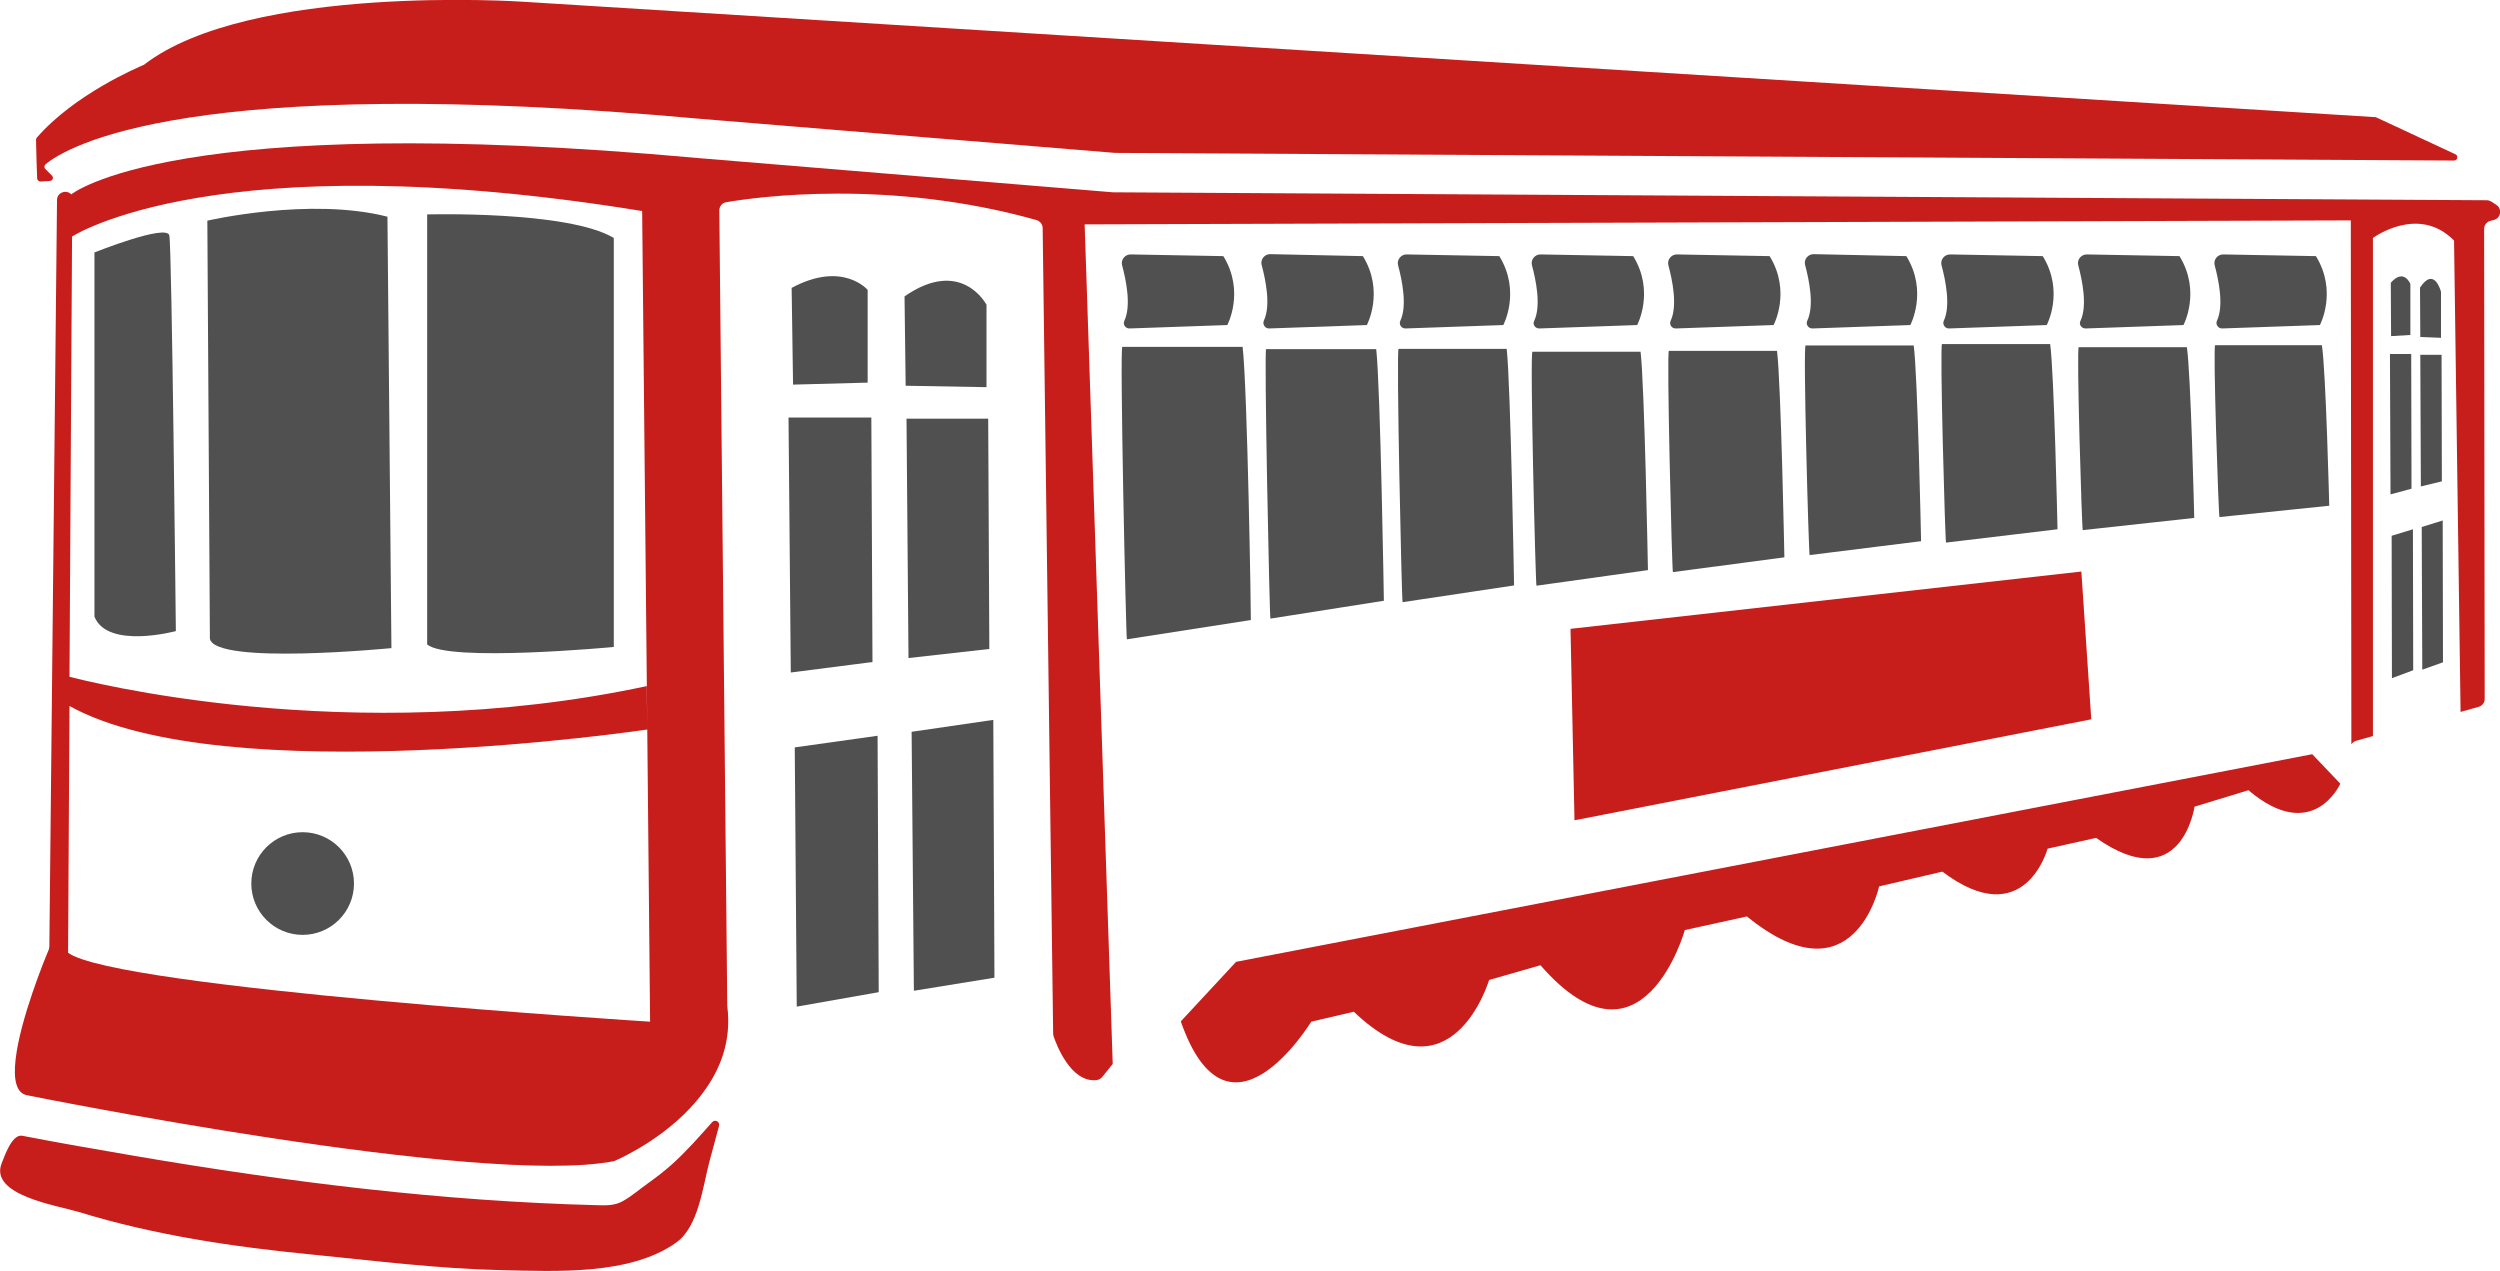
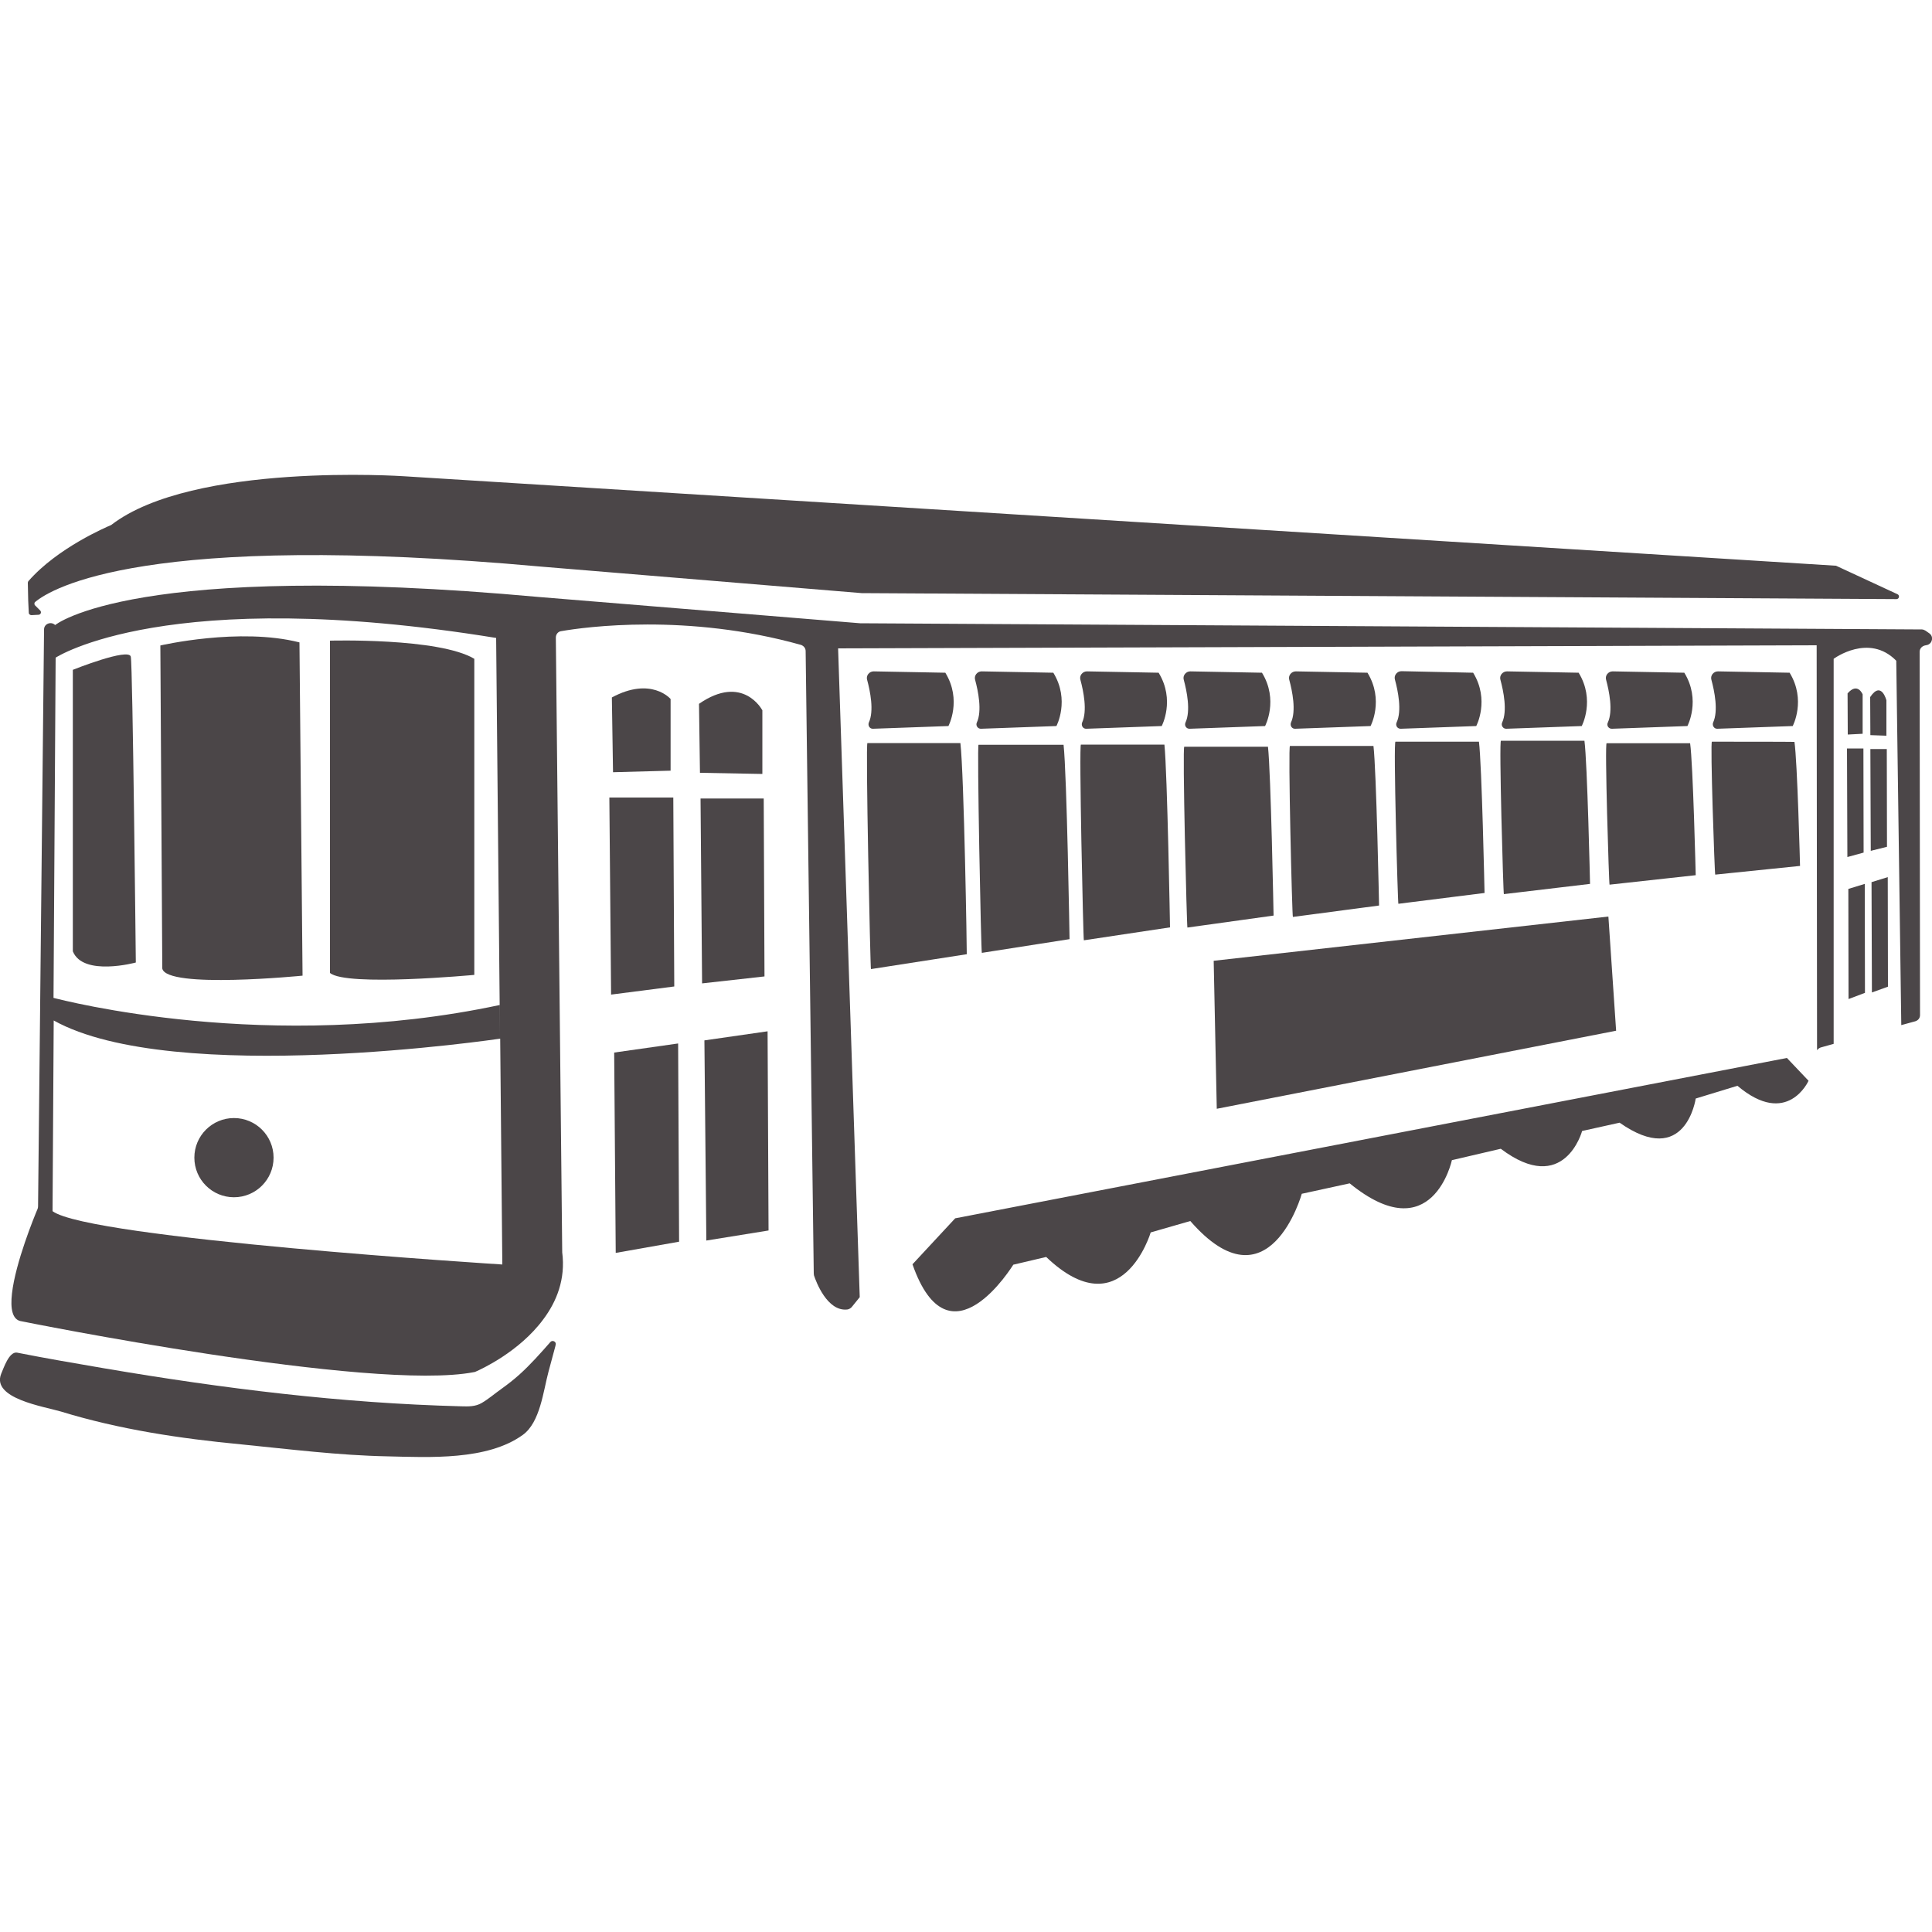
- <svg xmlns="http://www.w3.org/2000/svg" version="1.1" id="Layer_1" x="0px" y="0px" viewBox="0 0 881.4 448.1" enable-background="new 0 0 881.4 448.1" xml:space="preserve">
-   <path fill="#515050" enable-background="new    " d="M62,222.5c0,0-1.4-135.4-2.3-139.5c-0.9-4.2-26.4,6-26.4,6v128.4  C37.9,229,62,222.5,62,222.5z" />
-   <path fill="#515050" enable-background="new    " d="M305.9,134.9v-32.7c0,0-8.8-10.4-26.8-0.7l0.5,34.1L305.9,134.9z" />
-   <polygon fill="#515050" enable-background="new    " points="280.2,263.5 280.9,354.9 309.8,349.8 309.4,259.4 " />
-   <polygon fill="#515050" enable-background="new    " points="307.2,147.2 278,147.2 278.8,237.1 307.6,233.4 " />
-   <polygon fill="#515050" enable-background="new    " points="348.4,147.6 319.6,147.6 320.3,232 348.8,228.8 " />
-   <path fill="#515050" enable-background="new    " d="M347.7,107.3c0,0-8.8-16.7-28.8-2.8l0.4,31.5l28.5,0.5v-29.2H347.7z" />
-   <polygon fill="#515050" enable-background="new    " points="321.4,258 322.2,349.3 350.6,344.7 350.2,253.8 " />
-   <polygon fill="#515050" enable-background="new    " points="850.1,124.8 842.6,124.8 842.8,174.3 850.2,172.3 " />
-   <polygon fill="#515050" enable-background="new    " points="843.2,188.9 843.3,239.1 850.8,236.3 850.7,186.6 " />
-   <path fill="#515050" enable-background="new    " d="M849.8,118.1v-18c0,0-2.3-5.7-6.9-0.4l0.1,18.8L849.8,118.1z" />
-   <polygon fill="#515050" enable-background="new    " points="853.8,185.8 854,236.1 861.3,233.5 861.2,183.5 " />
-   <path fill="#515050" enable-background="new    " d="M860.6,102.9c0,0-2.3-9.2-7.4-1.5l0.1,17.4l7.3,0.3L860.6,102.9L860.6,102.9z" />
-   <polygon fill="#515050" enable-background="new    " points="860.8,125.1 853.3,125.1 853.5,171.5 860.9,169.7 " />
-   <path fill="#C71D1B" enable-background="new    " d="M251.1,395.6c-4.5,5.1-9.2,10.4-14.3,15c-2.6,2.3-5.3,4.4-8.1,6.4  c-3,2.1-5.8,4.6-9,6.4c-2.9,1.7-6,1.6-9.3,1.5c-54.7-1.4-108.5-8.1-162.5-17.3c-13.4-2.3-26.8-4.6-40.2-7.2  c-3.6-0.4-6.1,7.3-7.1,9.7c-4.5,11.3,19.6,14.9,27.2,17.2c26.7,8.2,54.5,12.3,82.2,15c22.2,2.2,44.4,5,66.7,5.5  c19.1,0.4,45.6,1.9,61.8-9.8c7.9-5.7,9.3-20,11.7-28.8c1-3.8,2.1-7.7,3.1-11.5c0.1-0.3,0.1-0.5,0.2-0.8  C253.9,395.5,252.1,394.5,251.1,395.6z" />
-   <path fill="#C71D1B" enable-background="new    " d="M13.1,62.9c0,0.6,0.6,1.1,1.2,1.1l3.3-0.2c1-0.1,1.4-1.2,0.7-1.9L16,59.6  c-0.5-0.5-0.4-1.3,0.1-1.7c7.2-6,50.1-32.4,230.9-16l146.1,12h0.1l472,2.7c1.2,0,1.6-1.7,0.5-2.2l-27.9-13c-0.1-0.1-0.3-0.1-0.4-0.1  L184.2,0.6c0,0-96.2-6.5-133.4,22.2c-0.1,0.1-0.1,0.1-0.2,0.1C48.8,23.7,26.4,33.1,13,48.5c-0.2,0.2-0.3,0.5-0.3,0.8l0.2,8.1  L13.1,62.9z" />
-   <path fill="#515050" enable-background="new    " d="M590.9,115.8l34.4-1.2c0,0,6.3-11.8-1.4-24.3l-32.7-0.6c-2,0-3.5,1.9-3,3.8  c1.4,5.2,3.3,14.3,0.8,19.6C588.4,114.4,589.4,115.9,590.9,115.8z" />
-   <path fill="#515050" enable-background="new    " d="M541.7,206.5L581,201c0,0-1.2-65.4-2.6-77h-38.1  C539.3,123.2,541.4,206.8,541.7,206.5z" />
-   <path fill="#515050" enable-background="new    " d="M589.8,201.7l39.3-5.2c0,0-1.2-61.9-2.6-72.8h-38.1  C587.5,122.9,589.5,202,589.8,201.7z" />
-   <path fill="#515050" enable-background="new    " d="M687.2,115.8l34.4-1.2c0,0,6.3-11.8-1.4-24.3l-32.7-0.6c-2,0-3.5,1.9-3,3.8  c1.4,5.2,3.3,14.3,0.8,19.6C684.7,114.4,685.8,115.9,687.2,115.8z" />
-   <path fill="#515050" enable-background="new    " d="M638,195.7l39.3-4.9c0,0-1.2-58.6-2.6-69h-38.1  C635.6,121,637.7,195.9,638,195.7z" />
-   <path fill="#515050" enable-background="new    " d="M639.1,115.8l34.4-1.2c0,0,6.3-11.8-1.4-24.3l-32.7-0.7c-2,0-3.5,1.9-3,3.8  c1.4,5.2,3.3,14.3,0.8,19.6C636.5,114.4,637.6,115.9,639.1,115.8z" />
-   <polygon fill="#C71D1B" enable-background="new    " points="555.1,289.2 737.3,253.6 733.8,201.5 553.7,221.7 " />
-   <path fill="#515050" enable-background="new    " d="M542.8,115.8l34.4-1.2c0,0,6.3-11.8-1.4-24.3l-32.7-0.6c-2,0-3.5,1.9-3,3.8  c1.4,5.2,3.3,14.3,0.8,19.6C540.2,114.4,541.3,115.9,542.8,115.8z" />
-   <path fill="#515050" enable-background="new    " d="M438.1,122.3h-42.4c-1-1,1.3,103.5,1.6,103.1l43.7-6.8  C441.1,218.5,439.8,136.8,438.1,122.3z" />
-   <path fill="#515050" enable-background="new    " d="M398.3,115.8l34.4-1.2c0,0,6.3-11.8-1.4-24.3l-32.7-0.6c-2,0-3.5,1.9-3,3.8  c1.4,5.2,3.3,14.3,0.8,19.6C395.8,114.4,396.8,115.9,398.3,115.8z" />
-   <path fill="#515050" enable-background="new    " d="M447.8,89.6c-2,0-3.5,1.9-3,3.8c1.4,5.2,3.3,14.3,0.8,19.6  c-0.6,1.3,0.4,2.9,1.9,2.8l34.4-1.2c0,0,6.3-11.8-1.4-24.3L447.8,89.6z" />
-   <path fill="#515050" enable-background="new    " d="M447.9,218.1l40-6.3c0,0-1.2-75.3-2.7-88.7h-38.8  C445.6,122.2,447.6,218.4,447.9,218.1z" />
-   <path fill="#515050" enable-background="new    " d="M495.6,115.8l34.4-1.2c0,0,6.3-11.8-1.4-24.3l-32.7-0.6c-2,0-3.5,1.9-3,3.8  c1.4,5.2,3.3,14.3,0.8,19.6C493.1,114.4,494.1,115.9,495.6,115.8z" />
-   <path fill="#515050" enable-background="new    " d="M494.5,212.3l39.3-5.9c0,0-1.2-70.8-2.6-83.4h-38.1  C492.2,122.1,494.2,212.6,494.5,212.3z" />
-   <path fill="#515050" enable-background="new    " d="M138,228.5l-1.4-152.1c-27.4-7-63.5,1.4-63.5,1.4L74,225.2  C75.9,234.6,138,228.5,138,228.5z" />
-   <path fill="#515050" enable-background="new    " d="M216.4,228.1V83.9c-16.2-9.7-65.8-8.3-65.8-8.3v151.6  C158,233.6,216.4,228.1,216.4,228.1z" />
-   <circle fill="#515050" enable-background="new    " cx="106.7" cy="311.5" r="18.1" />
-   <path fill="#C71D1B" enable-background="new    " d="M880.2,72.3l-1.8-1.2c-0.5-0.3-1.1-0.5-1.6-0.5l-484.2-2.8c-0.1,0-0.1,0-0.2,0  L245.8,55.7C61,38.9,25.2,68.4,24.9,68.7c0.1-0.1,0.2-0.2,0.2-0.2c-1.8-1.8-5-0.6-5,2l-2.7,263.2c0,0.4-0.1,0.7-0.2,1.1  c-1.5,3.5-10.1,24.6-11.7,38.7c-0.8,6.9,0.1,12.2,4.4,12.7c0,0,159.7,32.3,206.4,23.2c0.2,0,0.4-0.1,0.6-0.2  c2.5-1.1,20-9.1,30.9-23.9c6.1-8.1,10.2-18.3,8.6-30.6c0-0.1,0-0.2,0-0.3l-2.8-280.2c0-1.4,1-2.7,2.4-2.9c11-1.9,57.6-8.3,109.5,6.3  c1.2,0.4,2.1,1.5,2.1,2.8l3.7,283.9c0,0.3,0.1,0.6,0.1,0.9c0.9,2.7,6,16.6,15.2,15.6c0.8-0.1,1.5-0.5,2-1.1l3.7-4.6l-9.9-296  l446.4-1.4L829,262v0.4c0.4-0.6,1-1,1.6-1.2l6-1.7V83.9c0,0,16-11.9,28.6,0.9l2.3,166.2l6.4-1.8c1.3-0.4,2.1-1.5,2.1-2.8l-0.2-165.7  c0-1.4,1-2.6,2.4-2.9c0.4-0.1,0.8-0.2,1.2-0.3C881.7,76.8,882.2,73.7,880.2,72.3z M25.4,83.4c0,0,50.8-33.4,201-9l1.8,182.8  l-0.2-15.3c-105.2,22.5-199.6-2.3-203.5-3.3L25.4,83.4z M24,335.9l0.5-87c54.8,30.5,203.7,8.3,203.7,8.3l1,103  C229.1,360.2,40.7,348.4,24,335.9z" />
-   <path fill="#515050" enable-background="new    " d="M783.5,115.8l34.4-1.2c0,0,6.3-11.8-1.4-24.3l-32.7-0.6c-2,0-3.5,1.9-3,3.8  c1.4,5.2,3.3,14.3,0.8,19.6C781,114.4,782.1,115.9,783.5,115.8z" />
-   <path fill="#515050" enable-background="new    " d="M735.4,115.8l34.4-1.2c0,0,6.3-11.8-1.4-24.3l-32.7-0.6c-2,0-3.5,1.9-3,3.8  c1.4,5.2,3.3,14.3,0.8,19.6C732.8,114.4,733.9,115.9,735.4,115.8z" />
-   <path fill="#515050" enable-background="new    " d="M734.3,186.9l39.3-4.3c0,0-1.2-51.1-2.6-60.2h-38.1  C732,121.7,734,187.1,734.3,186.9z" />
-   <path fill="#515050" enable-background="new    " d="M781,121.7c-0.9-0.6,1.2,60.8,1.5,60.6l38.7-4c0,0-1.2-48-2.6-56.6H781z" />
-   <path fill="#515050" enable-background="new    " d="M686.1,191.3l39.3-4.7c0,0-1.2-55.5-2.6-65.3h-38.1  C683.8,120.6,685.8,191.6,686.1,191.3z" />
-   <path fill="#C71D1B" enable-background="new    " d="M416.3,360.1l19.5-21l379.4-73.2l9.9,10.4c0,0-9.6,21.6-32.4,2.3l-19,5.8  c0,0-4.6,32.2-34.7,11l-17.1,3.8c0,0-8.1,30-37.1,8.1l-22.3,5.2c0,0-8.9,41.3-46.6,10.6l-21.9,4.8c0,0-15,53.6-50.9,12.4l-18.1,5.2  c0,0-13.1,44.2-47.7,11.2l-15,3.5C462.1,360.4,433.1,408.3,416.3,360.1z" />
+ <svg xmlns="http://www.w3.org/2000/svg" version="1.1" id="Layer_1" x="0px" y="0px" viewBox="0 0 1000 1000" enable-background="new 0 0 1000 1000" xml:space="preserve">
+   <path fill="#4B4648" d="M70.3,498.2c0,0-1.6-153.6-2.6-158.3c-1-4.8-30,6.8-30,6.8v145.7C43,505.6,70.3,498.2,70.3,498.2z" />
+   <path fill="#4B4648" d="M347.1,398.9v-37.1c0,0-10-11.8-30.4-0.8l0.6,38.7L347.1,398.9z" />
+   <polygon fill="#4B4648" points="317.9,544.8 318.7,648.5 351.5,642.7 351,540.1 " />
+   <polygon fill="#4B4648" points="348.5,412.8 315.4,412.8 316.3,514.8 349,510.6 " />
+   <polygon fill="#4B4648" points="395.3,413.3 362.6,413.3 363.4,509 395.7,505.4 " />
+   <path fill="#4B4648" d="M394.5,367.5c0,0-10-18.9-32.7-3.2l0.5,35.7l32.3,0.6v-33.1H394.5z" />
+   <polygon fill="#4B4648" points="364.6,538.5 365.6,642.1 397.8,636.9 397.3,533.8 " />
+   <polygon fill="#4B4648" points="964.5,387.4 956,387.4 956.2,443.6 964.6,441.3 " />
+   <polygon fill="#4B4648" points="956.7,460.1 956.8,517.1 965.3,513.9 965.2,457.5 " />
+   <path fill="#4B4648" d="M964.1,379.8v-20.4c0,0-2.6-6.5-7.8-0.5l0.1,21.3L964.1,379.8z" />
+   <polygon fill="#4B4648" points="968.7,456.6 968.9,513.7 977.2,510.7 977.1,454 " />
+   <path fill="#4B4648" d="M976.4,362.5c0,0-2.6-10.4-8.4-1.7l0.1,19.7l8.3,0.3L976.4,362.5L976.4,362.5z" />
+   <polygon fill="#4B4648" points="976.6,387.7 968.1,387.7 968.3,440.4 976.7,438.3 " />
+   <path fill="#4B4648" d="M284.9,694.6c-5.1,5.8-10.4,11.8-16.2,17c-2.9,2.6-6,5-9.2,7.3c-3.4,2.4-6.6,5.2-10.2,7.3  c-3.3,1.9-6.8,1.8-10.6,1.7c-62.1-1.6-123.1-9.2-184.4-19.6c-15.2-2.6-30.4-5.2-45.6-8.2c-4.1-0.5-6.9,8.3-8.1,11  c-5.1,12.8,22.2,16.9,30.9,19.5c30.3,9.3,61.8,14,93.3,17c25.2,2.5,50.4,5.7,75.7,6.2c21.7,0.5,51.7,2.2,70.1-11.1  c9-6.5,10.6-22.7,13.3-32.7c1.1-4.3,2.4-8.7,3.5-13c0.1-0.3,0.1-0.6,0.2-0.9C288.1,694.5,286,693.4,284.9,694.6z" />
+   <path fill="#4B4648" d="M14.9,317.2c0,0.7,0.7,1.2,1.4,1.2l3.7-0.2c1.1-0.1,1.6-1.4,0.8-2.2l-2.6-2.6c-0.6-0.6-0.5-1.5,0.1-1.9  c8.2-6.8,56.8-36.8,262-18.2L446,307h0.1l535.5,3.1c1.4,0,1.8-1.9,0.6-2.5l-31.7-14.7c-0.1-0.1-0.3-0.1-0.5-0.1L209,246.5  c0,0-109.1-7.4-151.4,25.2c-0.1,0.1-0.1,0.1-0.2,0.1c-2,0.9-27.5,11.6-42.7,29c-0.2,0.2-0.3,0.6-0.3,0.9l0.2,9.2L14.9,317.2z" />
+   <path fill="#4B4648" d="M670.4,377.2l39-1.4c0,0,7.1-13.4-1.6-27.6l-37.1-0.7c-2.3,0-4,2.2-3.4,4.3c1.6,5.9,3.7,16.2,0.9,22.2  C667.6,375.6,668.7,377.3,670.4,377.2z" />
+   <path fill="#4B4648" d="M614.6,480.1l44.6-6.2c0,0-1.4-74.2-2.9-87.4H613C611.9,385.6,614.3,480.4,614.6,480.1z" />
+   <path fill="#4B4648" d="M669.2,474.6l44.6-5.9c0,0-1.4-70.2-2.9-82.6h-43.2C666.6,385.2,668.8,475,669.2,474.6z" />
+   <path fill="#4B4648" d="M779.7,377.2l39-1.4c0,0,7.1-13.4-1.6-27.6l-37.1-0.7c-2.3,0-4,2.2-3.4,4.3c1.6,5.9,3.7,16.2,0.9,22.2  C776.8,375.6,778.1,377.3,779.7,377.2z" />
+   <path fill="#4B4648" d="M723.8,467.8l44.6-5.6c0,0-1.4-66.5-2.9-78.3h-43.2C721.1,383.1,723.5,468.1,723.8,467.8z" />
+   <path fill="#4B4648" d="M725.1,377.2l39-1.4c0,0,7.1-13.4-1.6-27.6l-37.1-0.8c-2.3,0-4,2.2-3.4,4.3c1.6,5.9,3.7,16.2,0.9,22.2  C722.1,375.6,723.4,377.3,725.1,377.2z" />
+   <polygon fill="#4B4648" points="629.8,573.9 836.5,533.5 832.5,474.4 628.2,497.3 " />
+   <path fill="#4B4648" d="M615.8,377.2l39-1.4c0,0,7.1-13.4-1.6-27.6l-37.1-0.7c-2.3,0-4,2.2-3.4,4.3c1.6,5.9,3.7,16.2,0.9,22.2  C612.9,375.6,614.1,377.3,615.8,377.2z" />
+   <path fill="#4B4648" d="M497.1,384.6h-48.1c-1.1-1.1,1.5,117.4,1.8,117l49.6-7.7C500.5,493.7,499,401,497.1,384.6z" />
+   <path fill="#4B4648" d="M451.9,377.2l39-1.4c0,0,7.1-13.4-1.6-27.6l-37.1-0.7c-2.3,0-4,2.2-3.4,4.3c1.6,5.9,3.7,16.2,0.9,22.2  C449.1,375.6,450.2,377.3,451.9,377.2z" />
+   <path fill="#4B4648" d="M508.1,347.5c-2.3,0-4,2.2-3.4,4.3c1.6,5.9,3.7,16.2,0.9,22.2c-0.7,1.5,0.5,3.3,2.2,3.2l39-1.4  c0,0,7.1-13.4-1.6-27.6L508.1,347.5z" />
+   <path fill="#4B4648" d="M508.2,493.2l45.4-7.1c0,0-1.4-85.4-3.1-100.6h-44C505.6,384.4,507.8,493.6,508.2,493.2z" />
+   <path fill="#4B4648" d="M562.3,377.2l39-1.4c0,0,7.1-13.4-1.6-27.6l-37.1-0.7c-2.3,0-4,2.2-3.4,4.3c1.6,5.9,3.7,16.2,0.9,22.2  C559.5,375.6,560.6,377.3,562.3,377.2z" />
+   <path fill="#4B4648" d="M561,486.7l44.6-6.7c0,0-1.4-80.3-2.9-94.6h-43.2C558.4,384.3,560.7,487,561,486.7z" />
+   <path fill="#4B4648" d="M156.6,505L155,332.5c-31.1-7.9-72,1.6-72,1.6l1,167.2C86.1,512,156.6,505,156.6,505z" />
+   <path fill="#4B4648" d="M245.5,504.6V341c-18.4-11-74.7-9.4-74.7-9.4v172C179.3,510.8,245.5,504.6,245.5,504.6z" />
+   <circle fill="#4B4648" cx="121.1" cy="599.2" r="20.5" />
+   <path fill="#4B4648" d="M998.6,327.8l-2-1.4c-0.6-0.3-1.2-0.6-1.8-0.6l-549.4-3.2c-0.1,0-0.1,0-0.2,0L278.9,309  C69.2,289.9,28.6,323.4,28.3,323.7c0.1-0.1,0.2-0.2,0.2-0.2c-2-2-5.7-0.7-5.7,2.3l-3.1,298.6c0,0.5-0.1,0.8-0.2,1.2  c-1.7,4-11.5,27.9-13.3,43.9c-0.9,7.8,0.1,13.8,5,14.4c0,0,181.2,36.6,234.2,26.3c0.2,0,0.5-0.1,0.7-0.2  c2.8-1.2,22.7-10.3,35.1-27.1c6.9-9.2,11.6-20.8,9.8-34.7c0-0.1,0-0.2,0-0.3L287.7,330c0-1.6,1.1-3.1,2.7-3.3  c12.5-2.2,65.4-9.4,124.2,7.1c1.4,0.5,2.4,1.7,2.4,3.2l4.2,322.1c0,0.3,0.1,0.7,0.1,1c1,3.1,6.8,18.8,17.2,17.7  c0.9-0.1,1.7-0.6,2.3-1.2l4.2-5.2l-11.2-335.8l506.5-1.6l0.2,209.1v0.5c0.5-0.7,1.1-1.1,1.8-1.4l6.8-1.9V341c0,0,18.2-13.5,32.4,1  l2.6,188.6l7.3-2c1.5-0.5,2.4-1.7,2.4-3.2l-0.2-188c0-1.6,1.1-2.9,2.7-3.3c0.5-0.1,0.9-0.2,1.4-0.3  C1000.3,332.9,1000.9,329.4,998.6,327.8z M28.8,340.4c0,0,57.6-37.9,228-10.2l2,207.4l-0.2-17.4c-119.4,25.5-226.5-2.6-230.9-3.7  L28.8,340.4z M27.2,626.9l0.6-98.7c62.2,34.6,231.1,9.4,231.1,9.4l1.1,116.9C259.9,654.5,46.2,641.1,27.2,626.9z" />
+   <path fill="#4B4648" d="M888.9,377.2l39-1.4c0,0,7.1-13.4-1.6-27.6l-37.1-0.7c-2.3,0-4,2.2-3.4,4.3c1.6,5.9,3.7,16.2,0.9,22.2  C886.1,375.6,887.3,377.3,888.9,377.2z" />
+   <path fill="#4B4648" d="M834.4,377.2l39-1.4c0,0,7.1-13.4-1.6-27.6l-37.1-0.7c-2.3,0-4,2.2-3.4,4.3c1.6,5.9,3.7,16.2,0.9,22.2  C831.4,375.6,832.7,377.3,834.4,377.2z" />
+   <path fill="#4B4648" d="M833.1,457.9l44.6-4.9c0,0-1.4-58-2.9-68.3h-43.2C830.5,383.9,832.8,458.1,833.1,457.9z" />
+   <path fill="#4B4648" d="M886.1,383.9c-1-0.7,1.4,69,1.7,68.8l43.9-4.5c0,0-1.4-54.5-2.9-64.2C928.7,383.9,886.1,383.9,886.1,383.9z" />
+   <path fill="#4B4648" d="M778.4,462.8l44.6-5.3c0,0-1.4-63-2.9-74.1h-43.2C775.8,382.6,778.1,463.2,778.4,462.8z" />
+   <path fill="#4B4648" d="M472.3,654.4l22.1-23.8l430.5-83l11.2,11.8c0,0-10.9,24.5-36.8,2.6l-21.6,6.6c0,0-5.2,36.5-39.4,12.5  l-19.4,4.3c0,0-9.2,34-42.1,9.2l-25.3,5.9c0,0-10.1,46.9-52.9,12l-24.8,5.4c0,0-17,60.8-57.7,14.1l-20.5,5.9  c0,0-14.9,50.1-54.1,12.7l-17,4C524.3,654.7,491.4,709,472.3,654.4z" />
</svg>
